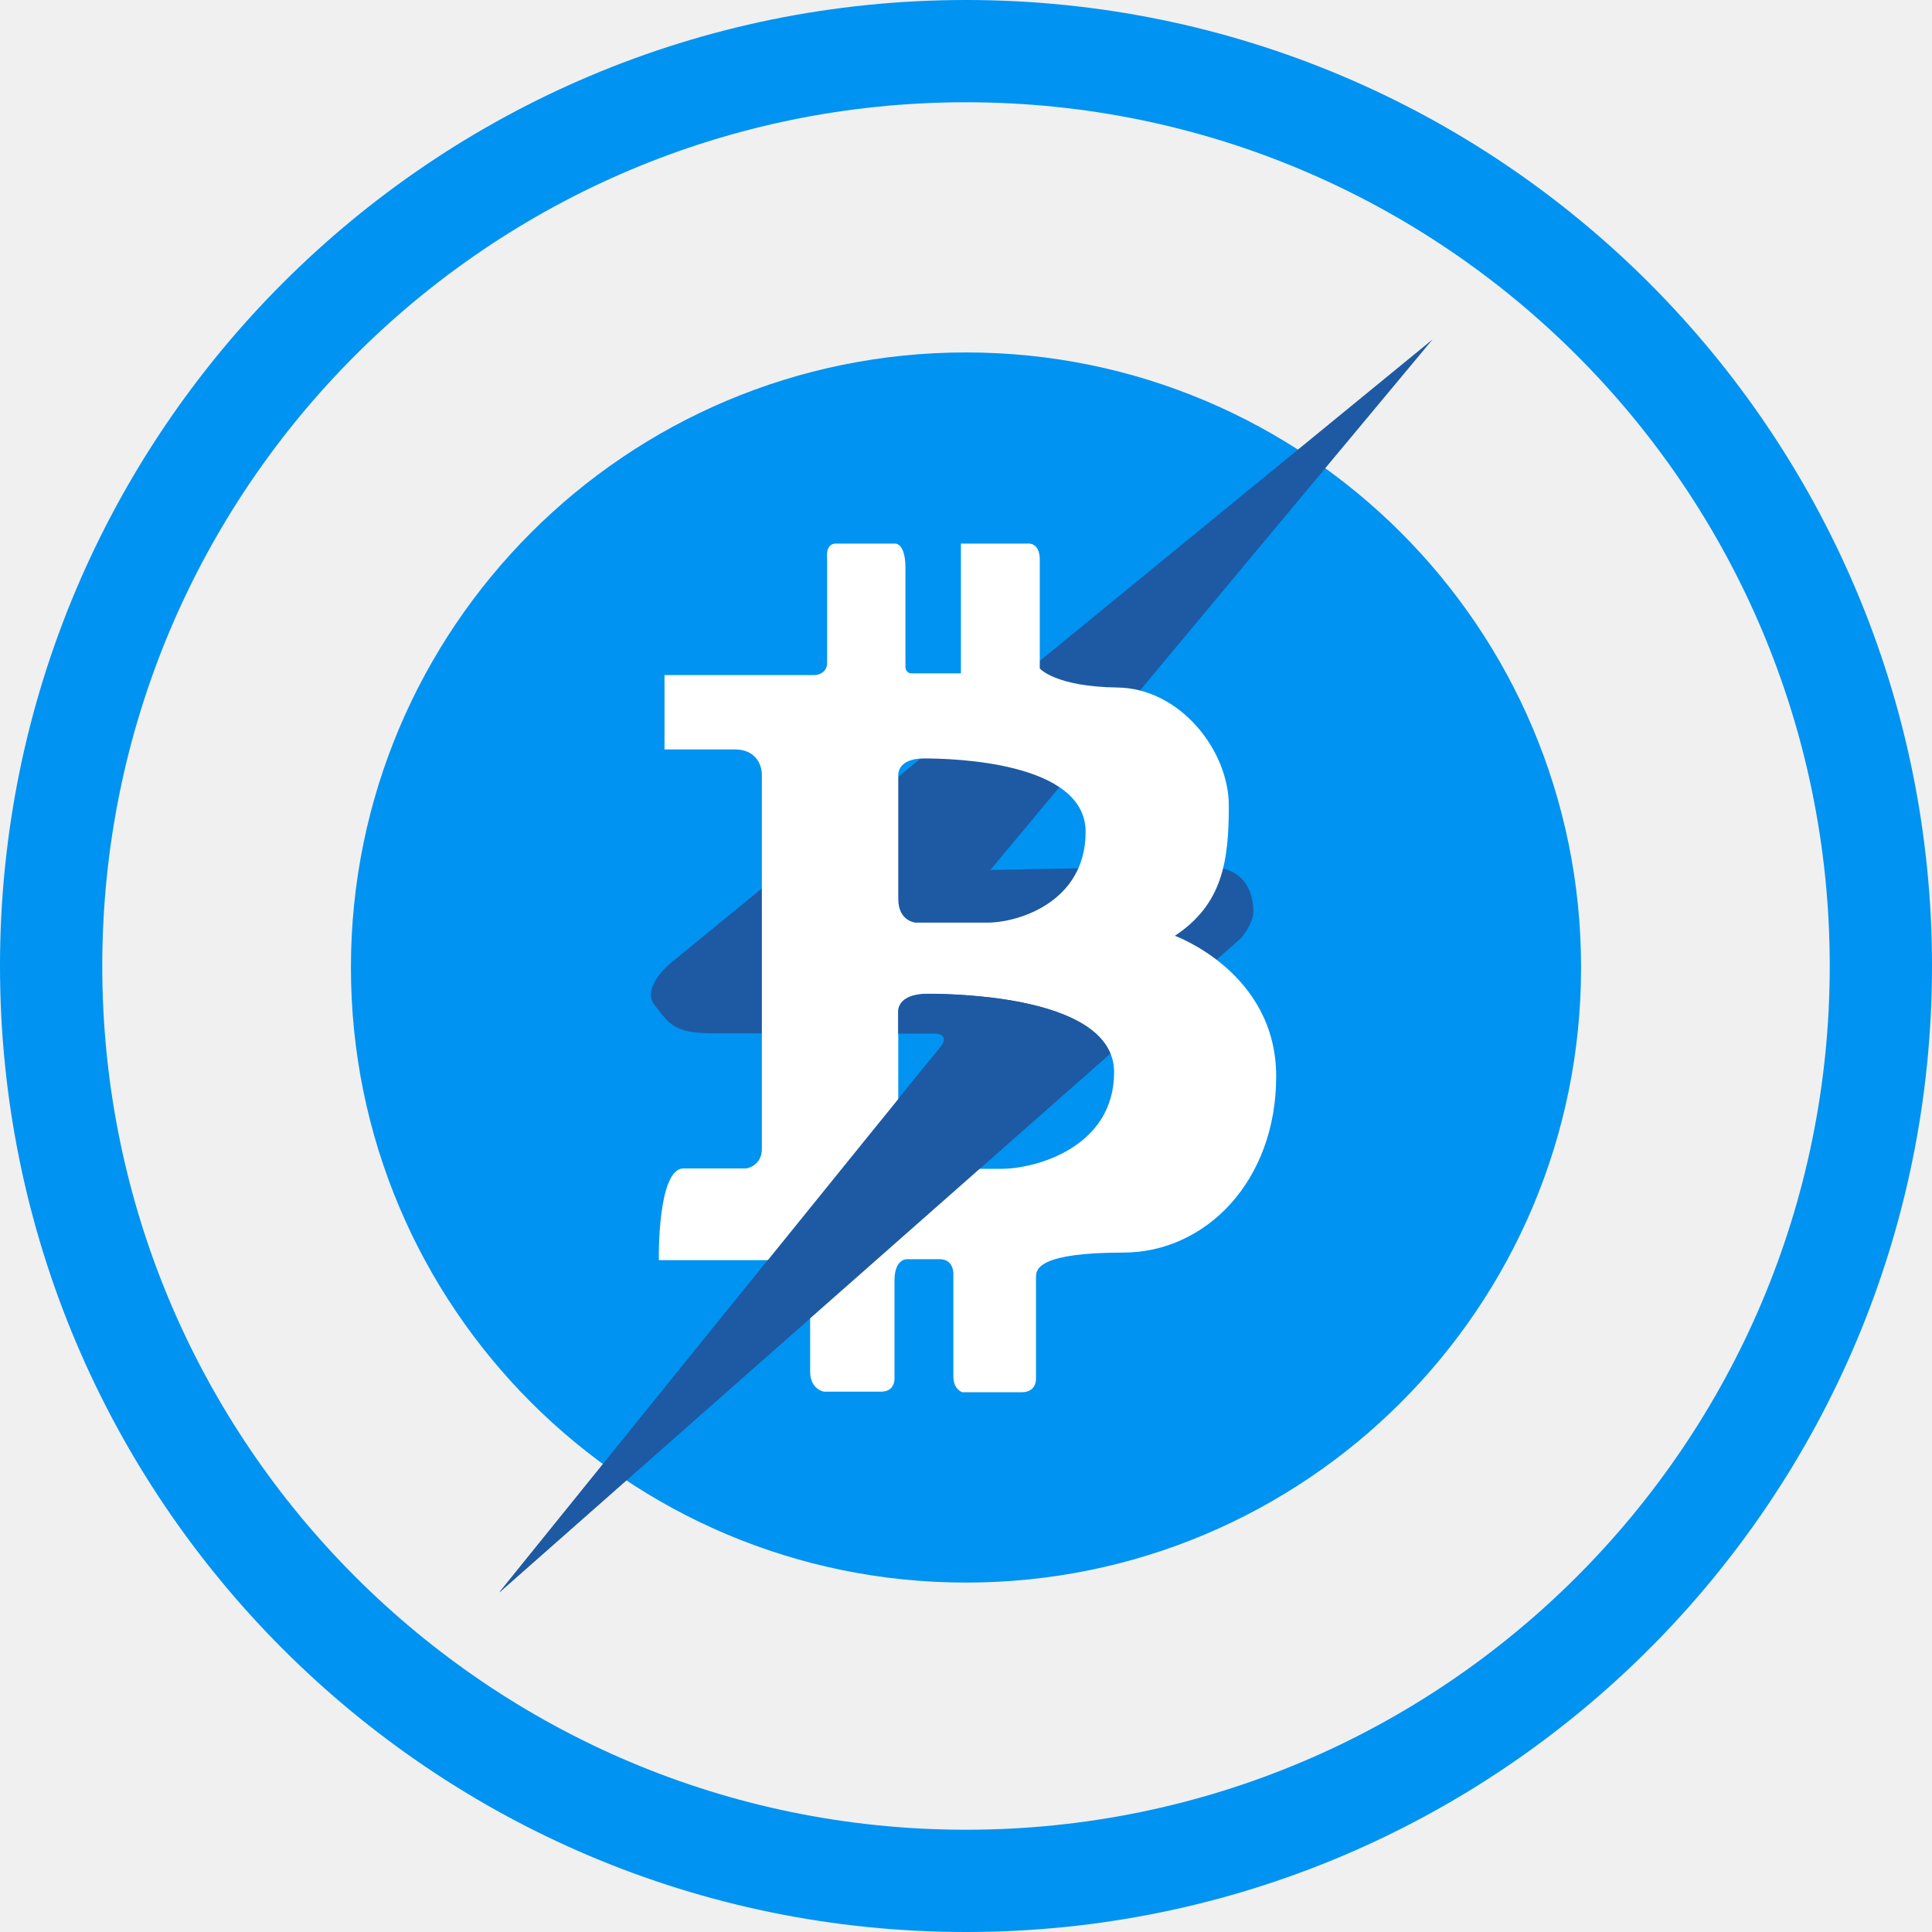
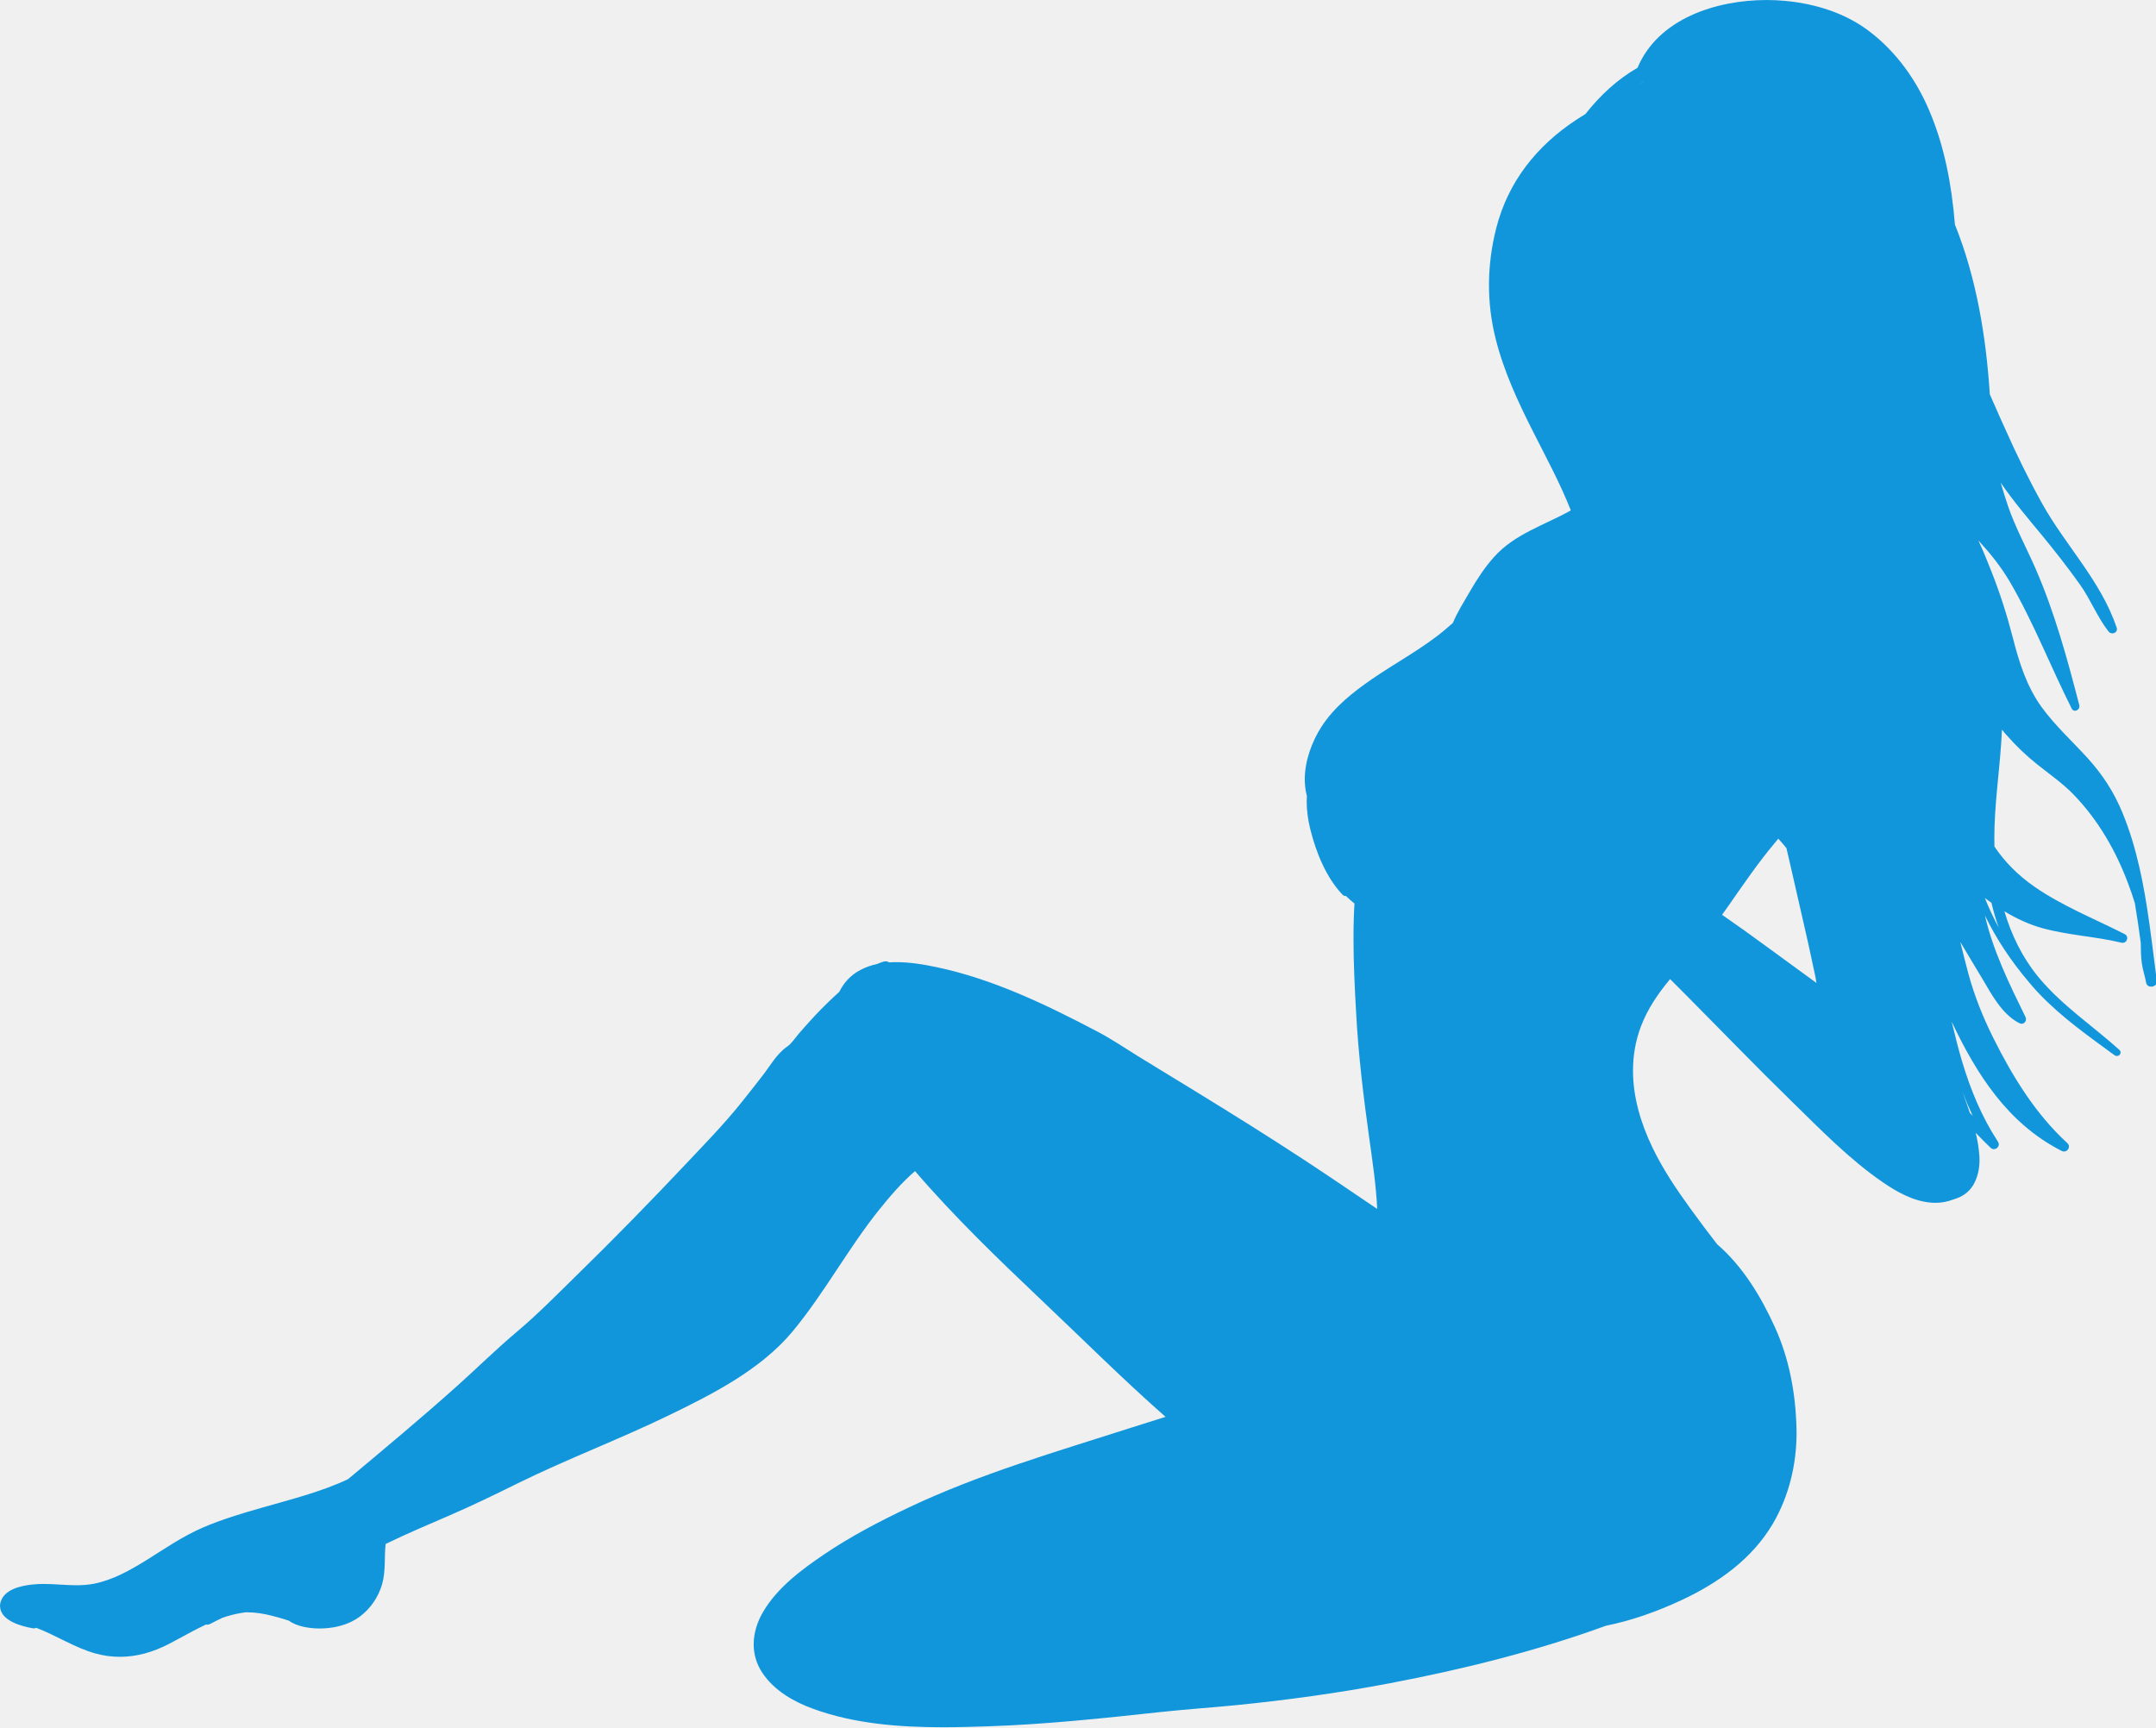
- <svg xmlns="http://www.w3.org/2000/svg" t="1750150507730" class="icon" viewBox="0 0 1024 1024" version="1.1" p-id="7766" width="300" height="300">
-   <path d="M512 0c-282.8 0-512 229.2-512 512s229.2 512 512 512 512-229.2 512-512-229.2-512-512-512z m0 969.8c-252.8 0-457.8-205-457.8-457.8s205-457.8 457.8-457.8 457.8 205 457.8 457.8-205 457.8-457.8 457.8z" fill="#0093F1" p-id="7767" />
-   <path d="M512 512.8m-326 0a326 326 0 1 0 652 0 326 326 0 1 0-652 0Z" fill="#0093F1" p-id="7768" />
-   <path d="M759.3 179.9L354.8 511s-15.2 12.7-7.7 21.9c7.4 9.2 9.4 14.8 31.1 14.8h118.1s8.1 0.5 1.5 8.1S264.6 844 264.6 844l393.2-346.8s6.5-7.7 6.5-13.9c0-6.1-1.5-24-24.7-24s-114.7 1.8-114.7 1.8l234.4-281.2z" fill="#1D5AA3" p-id="7769" />
-   <path d="M622.7 496c25.4-16.8 28.6-39.8 28.6-69s-25.8-62.1-58.9-62.6c-33.1-0.4-41.3-10.1-41.3-10.1v-57.6c0-9.6-6.5-8.6-6.5-8.6h-35.3v68.8h-26.2c-3 0-3.2-3.2-3.2-3.2V301c0-13.8-5.8-12.9-5.8-12.9h-31c-6 0-4.7 8.2-4.7 8.2v54.8c0 6.7-6.7 6.7-6.7 6.7h-79.5v39.4h37c14.6 0 14.6 12.9 14.6 12.9V609c0 9-8.2 10.3-8.2 10.3h-33.3c-14 0-13.1 48.6-13.1 48.6h80.2V727c0 9.5 7.3 10.6 7.3 10.6h30.4c7.4 0 7-7 7-7v-51.8c0-12.3 7.1-11.4 7.1-11.4h17c6.9 0 7.1 7.1 7.1 7.1v55c0 7 4.7 8.4 4.7 8.4h31.6c7.7 0 7.5-6.9 7.5-6.9v-54.4c0-4.3 2.4-12.7 46.2-12.7 43.9 0 81.1-38.1 81.1-93.3 0.1-55.2-53.7-74.6-53.7-74.6z m-132.9-94c14.8 0 85.6 1.6 85.6 38.9S539.6 489 523.5 489h-38.2s-9.2-0.6-9.2-12.6v-65.2s-1.1-9.2 13.7-9.2z m40.9 217.5h-44s-10.6-0.7-10.6-13.4v-69.5s-1.3-9.8 15.8-9.8 98.6 1.7 98.6 41.5c0 39.6-41.2 51.2-59.8 51.2z" fill="#FFFFFF" p-id="7770" />
-   <path d="M491.9 526.7c-17.1 0-15.8 9.8-15.8 9.8v11.3h20.2s8.1 0.5 1.5 8.1-233.2 288.2-233.2 288.2l323.8-285.6c-12.3-30.2-81-31.8-96.5-31.8z" fill="#1D5AA3" p-id="7771" />
+ <svg xmlns="http://www.w3.org/2000/svg" t="1750325710590" class="icon" viewBox="0 0 1278 1024" version="1.1" p-id="22071" width="499.219" height="400">
+   <path d="M1184.78 549.909a165.022 165.022 0 0 1-8.223-17.526c1.308 0.959 2.593 1.941 3.918 2.857a132.71 132.71 0 0 0 4.305 14.669z m-15.403 111.686c-0.57-0.631-1.162-1.262-1.753-1.918-1.348-4.06-2.815-8.078-4.242-12.093 1.833 4.75 3.835 9.443 5.995 14.011z m-122.459-100.609c-8.63-6.325-17.3-12.565-26.131-18.646 1.224-1.713 2.426-3.389 3.609-5.101 8.833-12.617 17.503-25.399 27.355-37.168 0.819-0.919 1.573-1.899 2.347-2.867a89.75 89.75 0 0 1 4.837 5.623c1.344 5.546 2.549 11.115 3.855 16.717 3.038 13.453 6.181 26.875 9.197 40.34 1.41 6.386 2.775 12.728 4.102 19.072 0.249 1.204 0.451 2.451 0.633 3.778-9.934-7.245-19.868-14.487-29.802-21.747zM970.869 50.348c0.104-0.094 0.222-0.155 0.307-0.224 1.264-0.819 2.608-1.592 3.916-2.33-1.387 0.871-2.796 1.695-4.223 2.554z m-19.665 427.547h0.019c-0.019-0.061-0.019-0.134-0.04-0.194 0.019 0.061 0.04 0.132 0.04 0.173v0.021s0 0.031 0.021 0.04v0.123c-0.019 0.161-0.144-0.123-0.04-0.163z m327.271 103.756c-0.038-0.472-0.102-0.878-0.14-1.308-0.512-3.732-0.959-7.445-1.41-11.157-0.917-7.101-1.795-14.258-2.815-21.421-3.139-22.457-7.343-44.938-15.994-65.951-4.996-12.17-11.831-22.645-20.645-32.375-9.18-10.08-19.337-19.287-27.272-30.241-8.935-12.366-13.344-26.542-17.114-41.314-3.387-13.165-7.468-25.945-12.446-38.602-2.409-6.223-5.017-12.588-7.936-18.89 7.038 7.658 13.526 15.704 18.788 24.733 13.854 23.776 23.949 49.879 36.353 74.581 0.04 0.13 0.082 0.265 0.205 0.441 0.385 0.802 1.183 1.231 1.918 1.222 1.344-0.033 2.61-1.103 2.65-2.6 0-0.198-0.04-0.399-0.081-0.614-0.042-0.173-0.082-0.307-0.082-0.407-7.057-27.245-14.485-54.531-25.744-80.417-5.427-12.463-11.997-24.407-16.401-37.2-1.571-4.61-2.978-9.282-4.367-13.973 7.506 10.994 16.197 21.174 24.643 31.405 7.775 9.468 15.342 19.135 22.441 29.131 6.098 8.568 9.995 18.779 16.523 27.286 0.081 0.152 0.224 0.295 0.326 0.397 0.589 0.777 1.469 1.131 2.284 1.103 1.304 0 2.671-0.919 2.693-2.468 0-0.316-0.061-0.6-0.161-0.928-9.384-27.846-30.561-48.908-44.392-73.929-7.916-14.268-15.054-28.929-21.663-43.819-2.125-4.744-4.326-9.437-6.327-14.178-0.671-1.624-1.874-3.989-2.815-6.405-2.203-33.998-7.874-68.839-20.685-100.612-1.877-23.297-6.12-46.327-15.279-67.758-7.732-18.123-19.36-34.423-35.07-46.523-14.483-11.2-32.64-16.748-50.63-18.372a121.259 121.259 0 0 0-10.63-0.478c-30.21 0-64.4 11.23-76.541 40.177-12.036 6.894-22.211 16.435-30.841 27.38a231.318 231.318 0 0 0-5.569 3.529c-23.419 15.451-40.393 36.748-47.368 64.308-2.815 11.065-4.263 22.321-4.263 33.559 0 10.505 1.243 21.003 3.812 31.313 4.856 19.808 13.568 38.334 22.706 56.366 7.652 15.127 15.77 30.149 21.972 45.88-0.063 0.061-0.142 0.119-0.203 0.215 0-0.021 0-0.021-0.042 0-15.321 8.595-32.905 13.718-45.207 27.416-5.669 6.344-10.279 13.441-14.483 20.737-3.327 5.763-7.303 11.951-9.953 18.401a175.895 175.895 0 0 1-5 4.334c-13.321 11.086-28.743 19.164-43.086 29.06-11.219 7.753-22.336 16.516-29.865 28.231-5.669 8.887-9.832 20.155-9.853 31.152 0.021 3.103 0.349 6.181 1.082 9.15 0.061 0.173 0.104 0.359 0.184 0.518a47.276 47.276 0 0 0-0.123 3.41c0 5.548 0.796 11.138 2.144 16.495 3.345 13.484 9.339 28.588 19.154 38.829 0.449 0.491 1.082 0.736 1.672 0.736 0.081 0 0.203 0 0.265-0.061 1.611 1.611 3.283 3.082 5.078 4.507a342.344 342.344 0 0 0-0.57 20.462c0 14.872 0.734 29.763 1.571 44.43 1.323 24.745 4.265 49.102 7.69 73.584 1.96 14.136 4.142 28.394 4.794 42.593-14.546-9.834-29.05-19.747-43.717-29.355-21.174-13.892-42.635-27.255-64.177-40.474-11.098-6.814-22.236-13.564-33.311-20.376-8.131-5.021-16.147-10.49-24.653-14.956-30.082-15.81-62.089-31.273-95.638-38.249-7.289-1.53-15.399-2.898-23.46-2.898-1.457 0-2.934 0.044-4.365 0.146a3.797 3.797 0 0 0-2.1-0.633 3.72 3.72 0 0 0-1.296 0.203c-1.285 0.364-2.539 0.857-3.701 1.365-3.488 0.758-6.846 1.899-10.037 3.611-5.688 2.999-9.792 7.589-12.421 12.935a153.63 153.63 0 0 0-3.634 3.323 232.616 232.616 0 0 0-13.871 14.138 272.226 272.226 0 0 0-6.689 7.569c-2.177 2.551-4.183 5.69-6.731 7.447-6.102 4.16-10.181 11.564-14.477 17.093a1048.576 1048.576 0 0 1-13.677 17.342c-9.729 12.015-20.317 22.886-30.933 34.147-21.624 22.95-43.669 45.493-66.231 67.543-11.361 11.119-22.551 22.543-34.669 32.744-12.281 10.321-23.661 21.58-35.547 32.23-21.124 18.932-42.95 37.108-64.718 55.304-16.167 7.652-34.107 12.036-51.171 16.953-11.844 3.385-23.747 6.915-35.108 11.832-11.729 5.099-22.125 12.302-32.824 18.97-9.934 6.16-20.207 12.036-31.71 14.281-3.429 0.652-6.827 0.855-10.252 0.855-6.436 0-12.851-0.773-19.402-0.773a66.373 66.373 0 0 0-6.923 0.366c-6.376 0.734-16.738 2.754-18.677 10.808-0.153 0.696-0.224 1.352-0.224 2.004 0.224 8.975 13.564 12.074 19.551 13.137v0.019c0.144 0.023 0.338 0.023 0.491 0.023 0.499 0 0.968-0.123 1.377-0.368 11.842 4.466 22.767 11.809 35.219 15.258a54.067 54.067 0 0 0 14.443 1.96c9.967 0 19.586-2.773 28.866-7.548 7.56-3.92 14.698-8.097 22.125-11.587 0.265 0.081 0.518 0.081 0.786 0.081 0.51 0 1.07-0.123 1.571-0.368 2.56-1.304 4.967-2.608 7.435-3.732a69.179 69.179 0 0 1 11.627-2.936c0.704-0.123 1.388-0.224 2.081-0.309h0.704c5.069 0 10.068 0.798 15.016 2.083 3.193 0.775 6.516 1.816 9.861 2.854 4.917 3.59 12.394 4.652 18.33 4.672 0.947 0 1.856-0.058 2.714-0.081a42.566 42.566 0 0 0 5.141-0.571c0.255-0.019 0.51-0.061 0.784-0.102 0.593-0.119 1.243-0.244 1.845-0.408 0.155-0.019 0.257-0.038 0.368-0.081 4.622-1.082 9.069-2.938 13.068-5.914 6.344-4.737 10.964-11.669 13.117-19.216 2.234-7.918 1.162-16.078 2.069-23.747 12.412-6.041 25.122-11.403 37.791-16.893 13.75-5.914 27.111-12.442 40.495-19.051 29.19-14.383 59.759-25.867 89.133-40.104 26.185-12.692 54.92-27.174 73.971-50.145 18.786-22.727 32.722-48.96 51.081-71.867 6.478-8.078 13.443-16.178 21.318-22.99 23.235 27.048 48.908 51.773 74.706 76.251 24.553 23.258 48.41 47.084 73.785 69.441a1836.105 1836.105 0 0 0-19.768 6.244c-44.657 14.362-89.963 27.357-132.528 47.529-17.216 8.16-34.251 17.054-50.061 27.746-13.411 9.077-27.671 19.663-36.126 34.005-3.573 6.079-5.642 12.707-5.642 19.339 0 5.792 1.592 11.568 5.143 16.911 7.107 10.567 18.43 17.053 30.066 21.3 24.236 8.871 50.989 10.954 77.091 10.954 8.914 0 17.777-0.268 26.45-0.552 34.475-1.141 68.755-4.814 103.008-8.528 14.443-1.55 28.843-2.528 43.329-3.937 30.761-3.038 61.441-7.261 91.799-13.035 43.143-8.2 86.678-18.972 128.355-34.149 15.422-3.099 30.415-8.486 44.676-15.135 21.563-10.039 41.882-24.359 54.203-45.33 9.566-16.32 14.057-35.087 14.057-53.896 0-0.896 0-1.714-0.044-2.57-0.447-20.318-4.204-41.067-12.605-59.649-8.139-18.073-19.114-36.391-34.395-49.531a737.817 737.817 0 0 1-16.218-21.667c-8.262-11.38-16.098-23.113-22.173-35.758-6.936-14.421-11.547-29.986-11.506-45.615 0-8.831 1.469-17.685 4.775-26.375 4.077-10.525 10.176-19.36 17.216-27.826a1163.755 1163.755 0 0 1 9.711 9.752c20.867 21.011 41.41 42.307 62.626 63.013 16.891 16.483 34.05 34.193 53.691 47.656 8.323 5.711 17.687 11.035 28.072 12.059 1.061 0.102 2.142 0.161 3.222 0.161 3.571 0 7.038-0.652 10.486-1.96a0.999 0.999 0 0 0 0.203-0.061c4.652-1.365 8.774-3.791 11.587-8.381 2.694-4.511 3.797-9.711 3.797-14.855 0-0.754 0-1.467-0.042-2.163-0.286-4.771-1.101-9.462-2.203-14.072 2.775 2.894 5.59 5.77 8.528 8.565 0.123 0.082 0.245 0.226 0.385 0.349 0.552 0.51 1.204 0.756 1.86 0.756 1.525-0.023 2.877-1.227 2.915-2.838 0-0.468-0.142-0.997-0.47-1.467-0.081-0.14-0.163-0.263-0.265-0.47-9.525-14.604-16.136-30.784-21.116-47.512-2.282-7.671-4.179-15.482-6.079-23.274 14.607 30.883 33.071 60.139 64.791 76.397 0.123 0.1 0.307 0.182 0.514 0.265 0.407 0.203 0.832 0.303 1.243 0.303a2.978 2.978 0 0 0 2.955-2.934c0-0.713-0.284-1.427-0.915-2-0.144-0.144-0.29-0.267-0.368-0.368-18.564-17.054-32.172-39.268-43.393-61.707-6.261-12.527-11.382-25.276-15.033-38.761-1.63-6.12-3.162-12.3-4.691-18.479 4.405 7.504 8.956 14.932 13.403 22.399 5.324 8.952 11.056 19.908 20.786 25.333 0.286 0.165 0.61 0.307 0.898 0.449 0.407 0.224 0.855 0.326 1.262 0.326 1.532-0.017 2.593-1.344 2.593-2.733 0-0.451-0.102-0.896-0.307-1.306-9.545-19.459-19.256-39.249-24.027-60.137 6.894 14.176 15.664 27.253 25.867 39.268 0.671 0.836 1.344 1.655 2.079 2.468a122.755 122.755 0 0 0 4.733 5.18c0.04 0.084 0.082 0.104 0.082 0.104l0.04 0.019c13.219 13.731 28.804 24.645 44.062 35.823 0.408 0.284 0.88 0.451 1.327 0.43 1.183 0 2.205-0.917 2.225-2.102 0-0.529-0.267-1.101-0.734-1.551-15.628-14.032-33.455-25.989-47.002-41.96-0.407-0.531-0.857-1.041-1.285-1.55-9.282-11.405-15.729-24.624-19.849-38.618 7.057 4.282 14.565 7.794 22.56 10.014 15.302 4.185 31.173 4.877 46.39 8.49 0.203 0.038 0.326 0.079 0.531 0.14 0.203 0.042 0.407 0.042 0.652 0.042 1.634 0 2.65-1.431 2.65-2.836 0-0.876-0.447-1.818-1.385-2.263a2.512 2.512 0 0 0-0.51-0.267c-17.891-9.079-36.84-16.585-53.263-28.03-9.566-6.67-17.425-14.577-23.542-23.682-0.042-1.674-0.061-3.368-0.061-5.019 0-18.953 2.794-37.618 4.1-56.746 0.184-2.505 0.307-5.034 0.407-7.556 0.817 1.07 1.716 2.092 2.612 3.08a139.575 139.575 0 0 0 18.318 17.545c7.366 5.914 15.077 11.159 21.586 17.931 14.483 14.932 25.153 33.465 32.373 52.935 1.406 3.774 2.754 7.531 3.893 11.343 1.308 7.753 2.449 15.647 3.511 23.521 0.042 3.835 0.061 7.836 0.571 11.79 0.491 3.958 1.795 7.569 2.489 11.261 0.038 0.245 0.081 0.451 0.123 0.656 0.284 1.59 1.714 2.363 2.976 2.324 1.55 0 3.345-1.001 3.389-2.919 0-0.14 0-0.263-0.044-0.364" fill="#1296db" p-id="22072" />
</svg>
